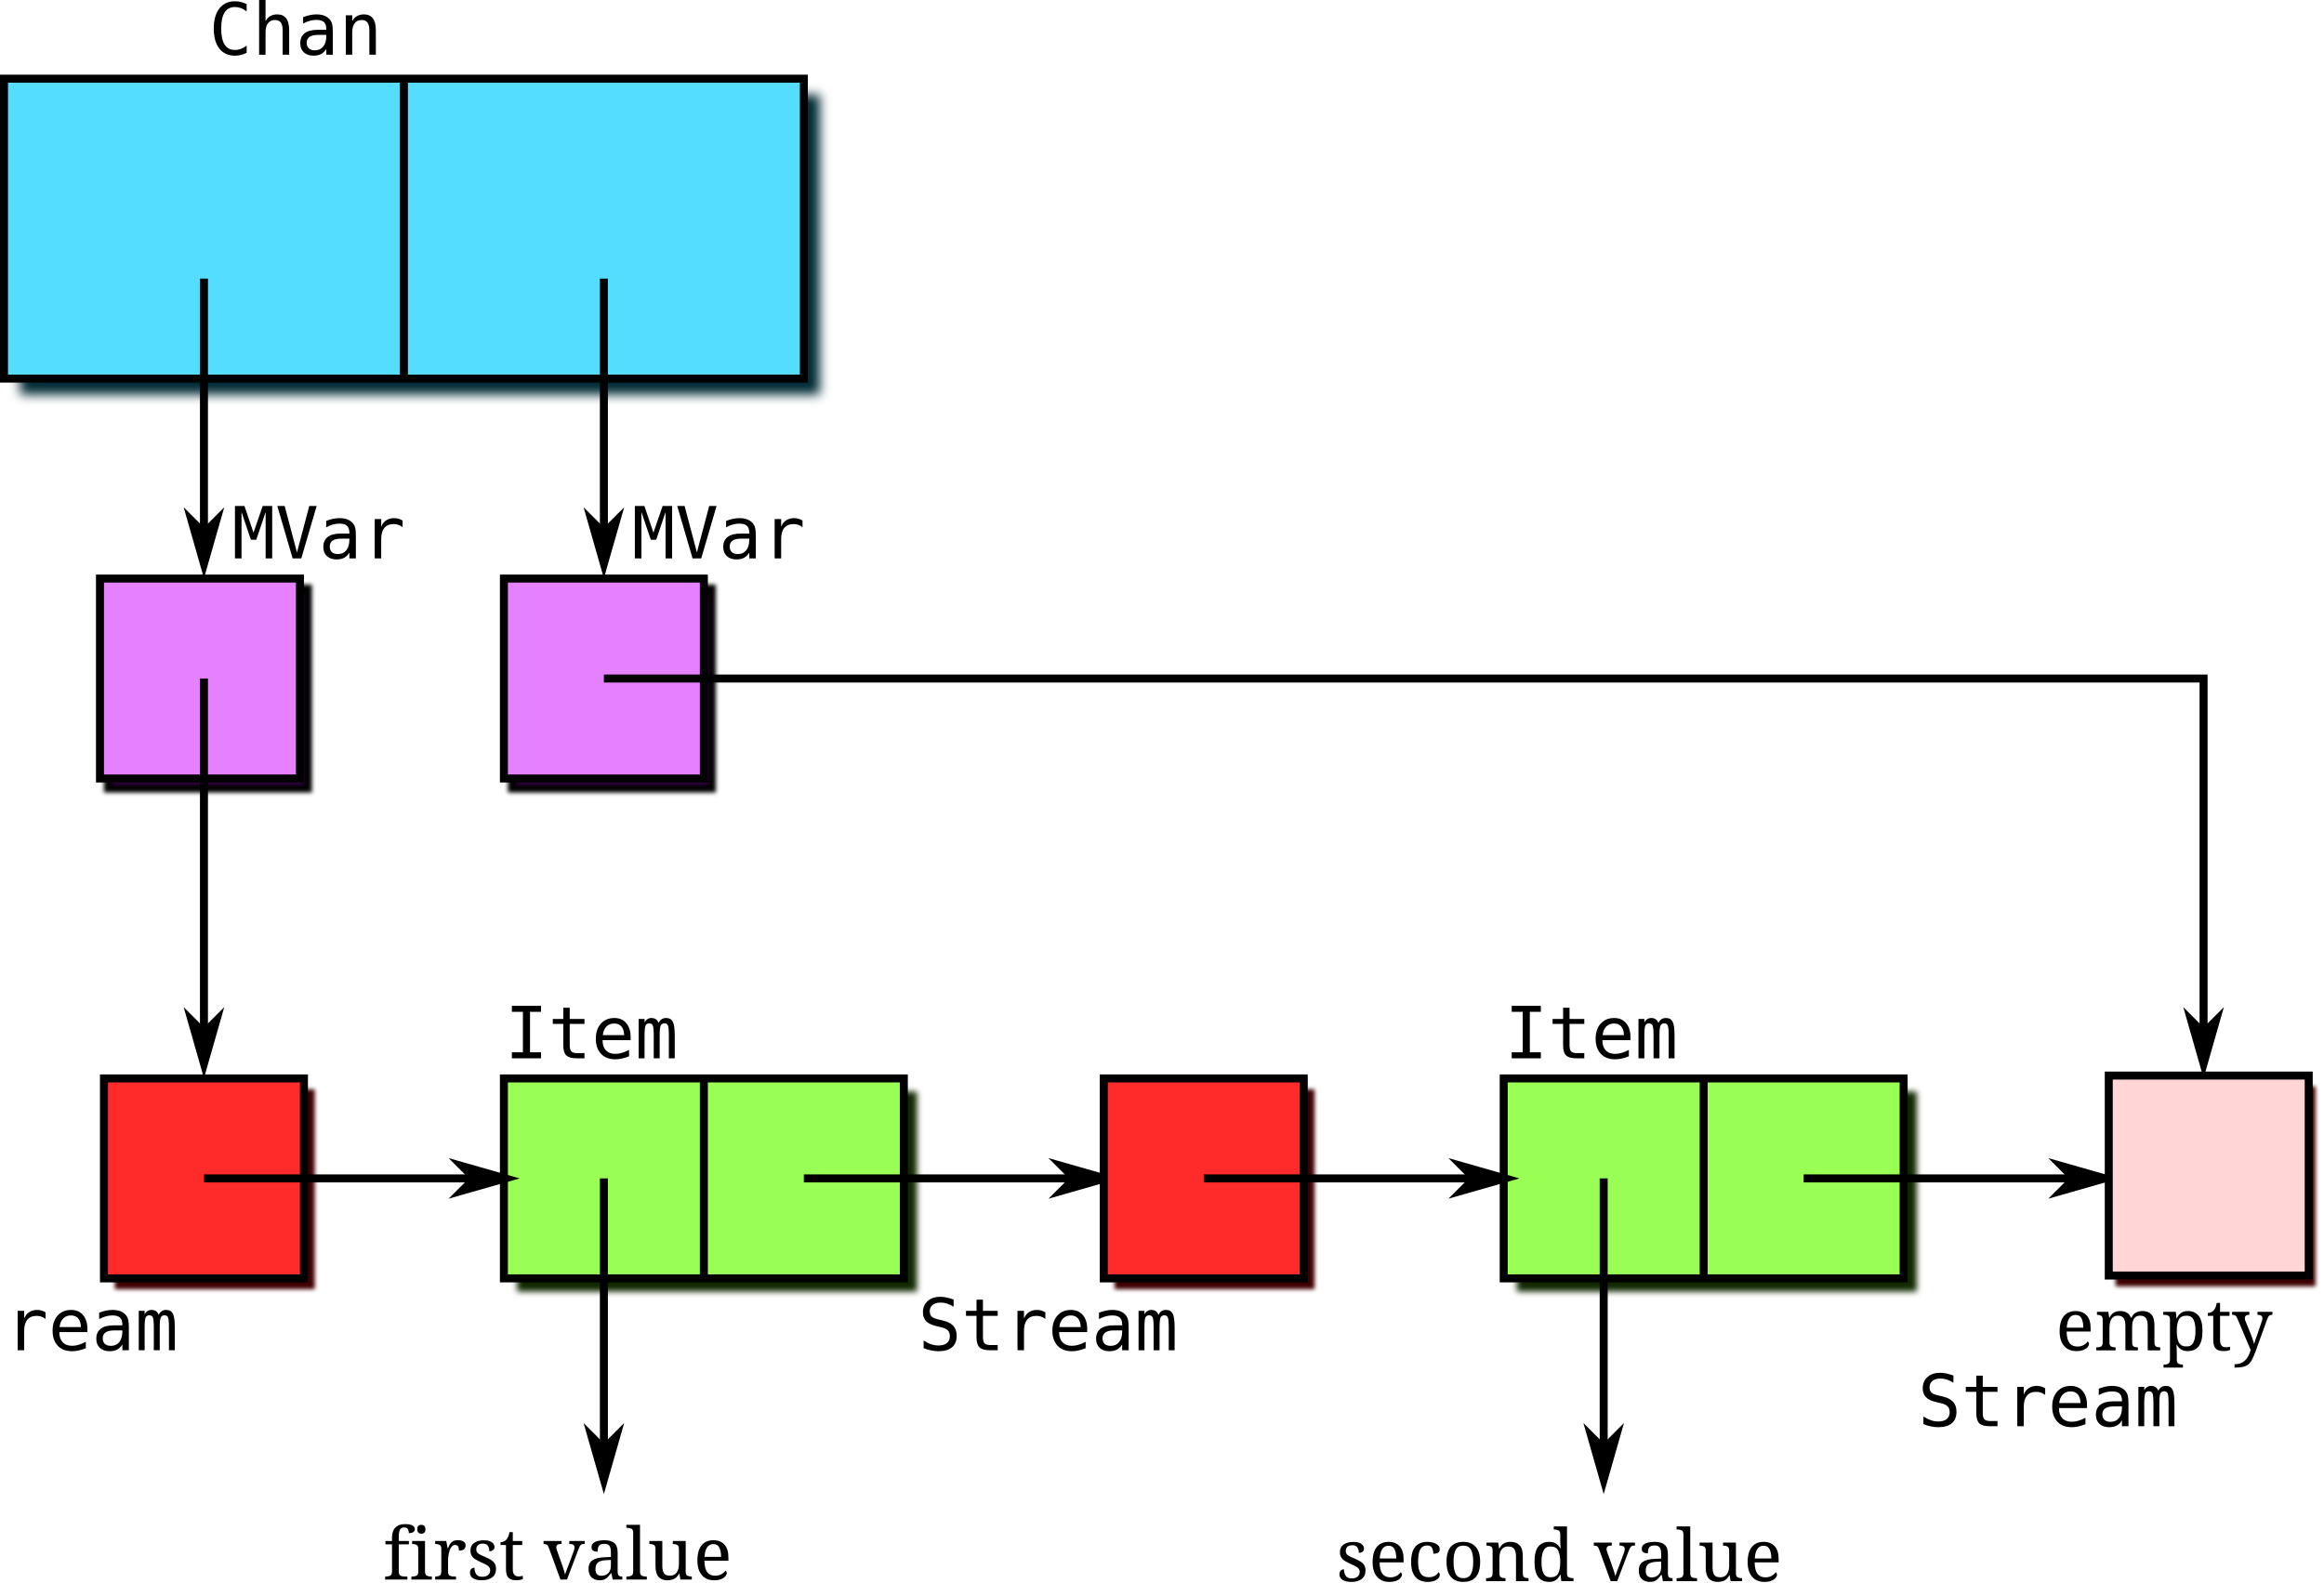
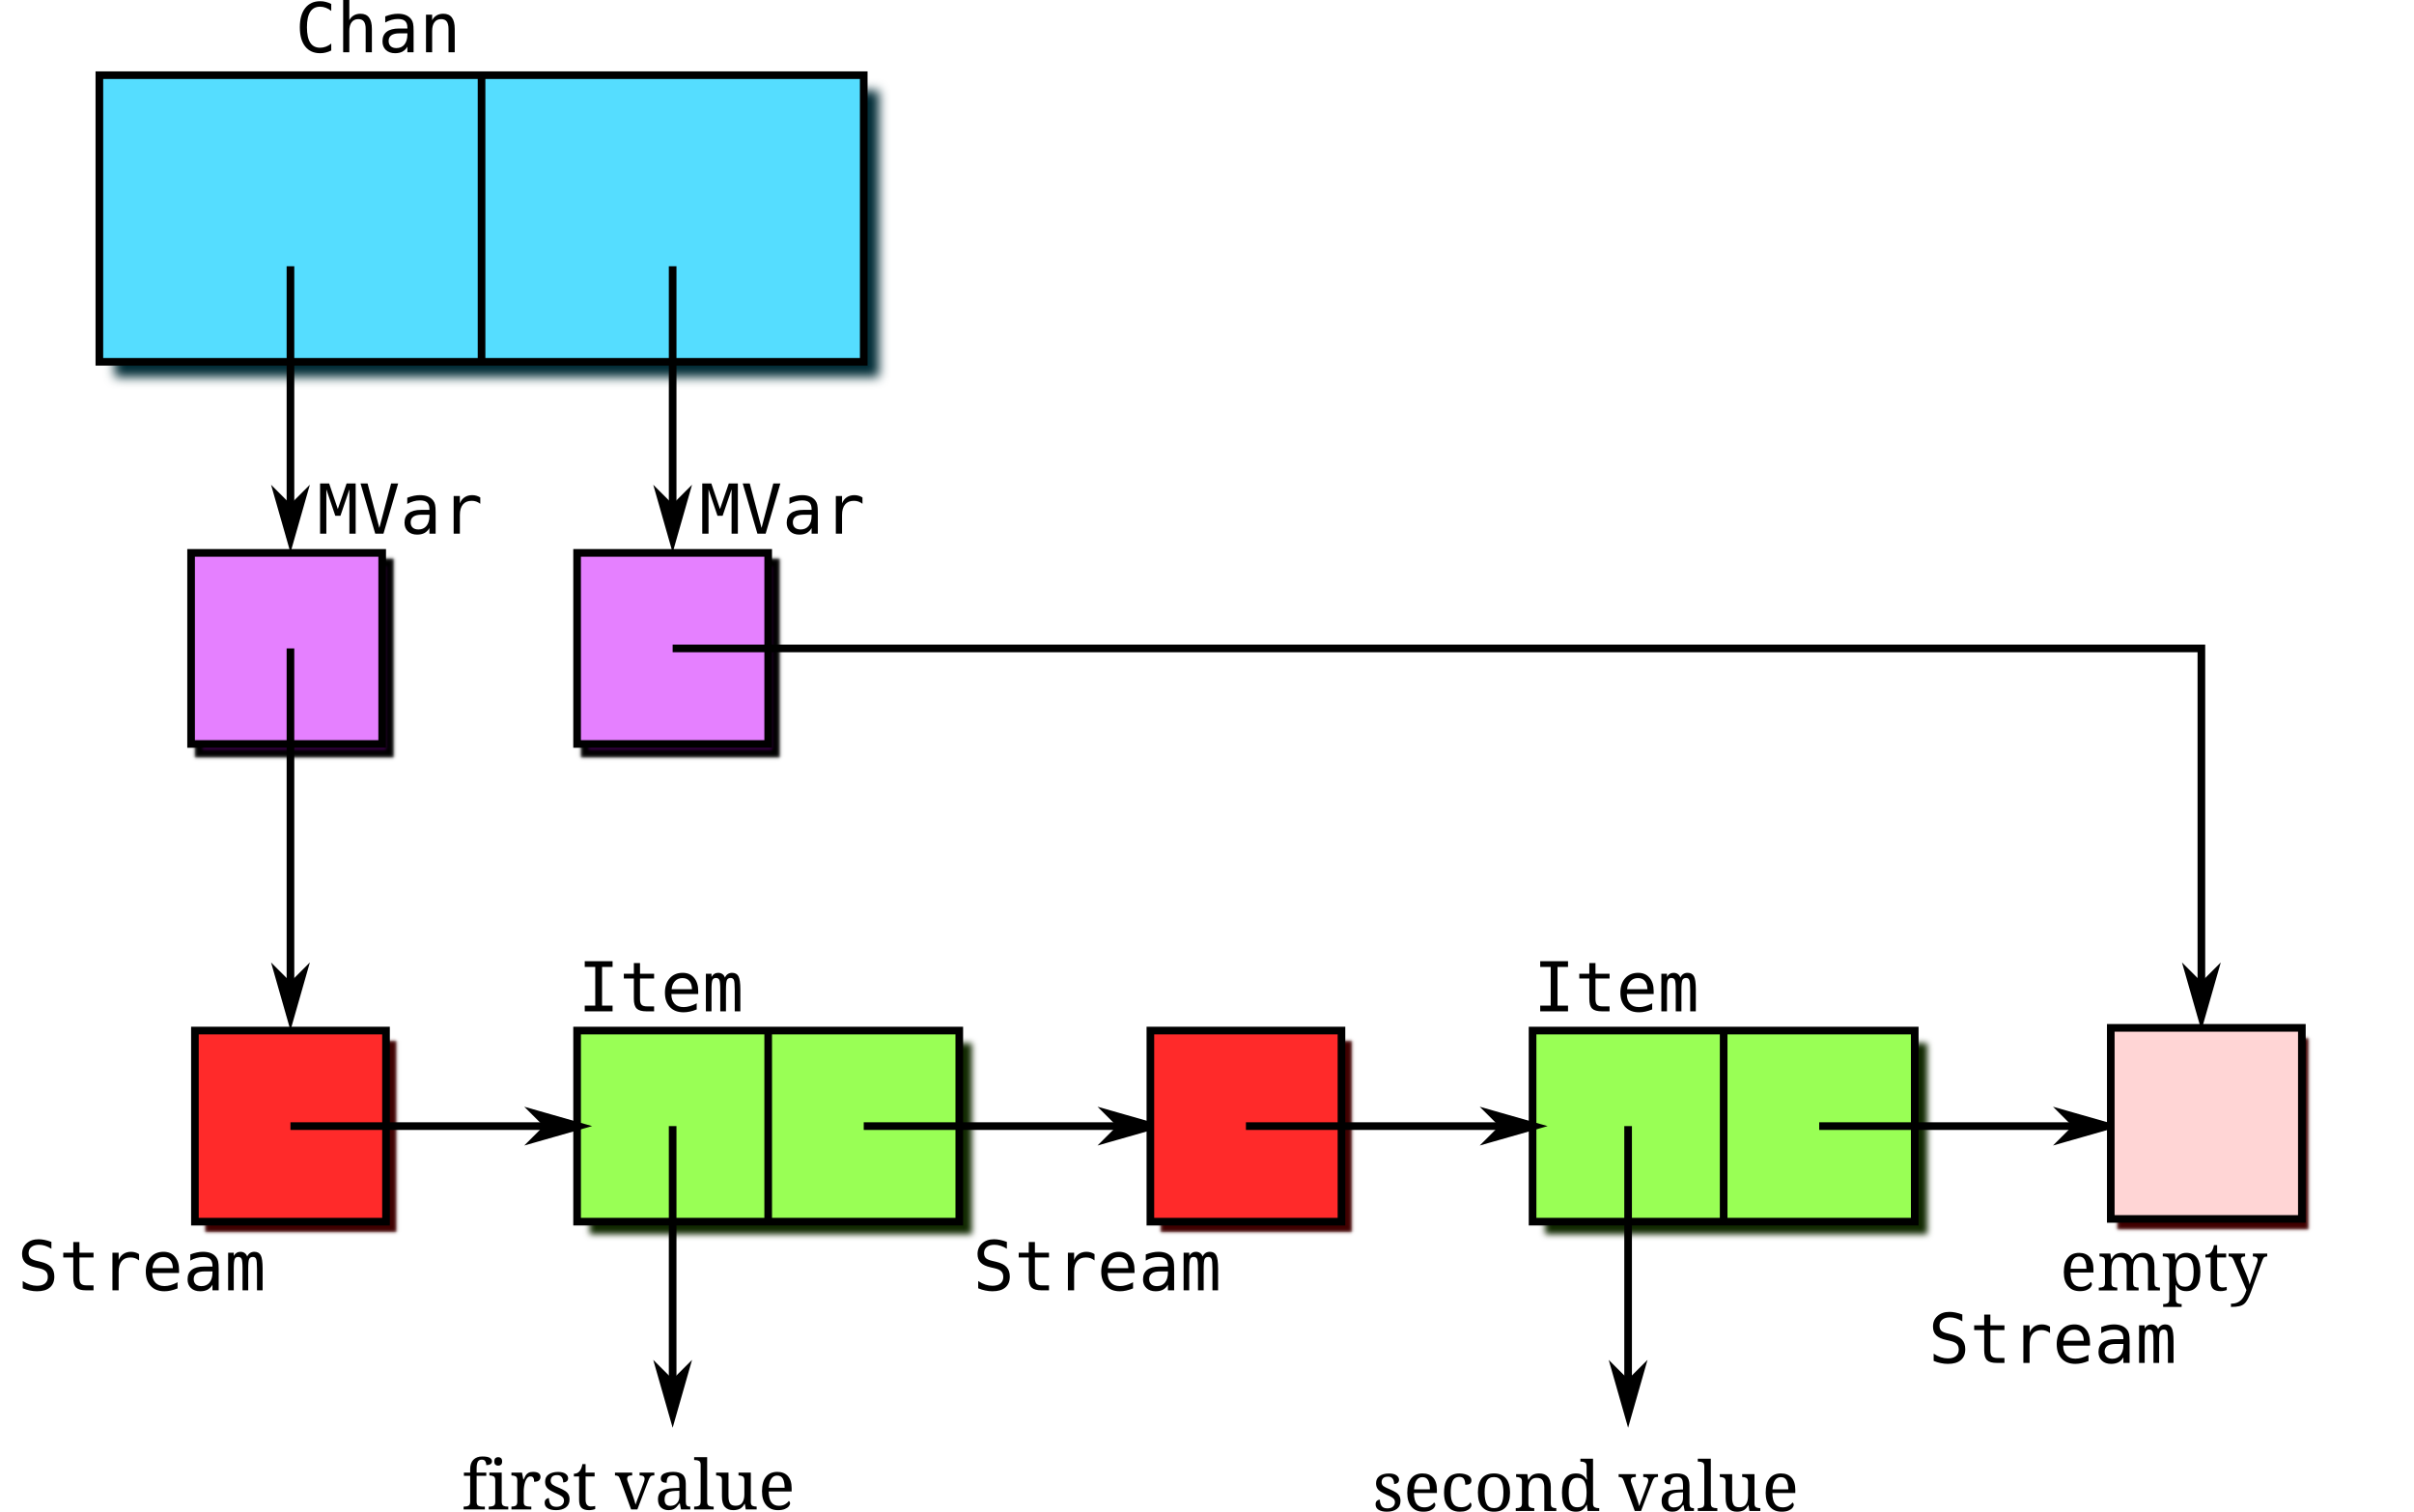
- <svg xmlns="http://www.w3.org/2000/svg" xmlns:xlink="http://www.w3.org/1999/xlink" width="581.112" height="395.645" preserveAspectRatio="xMinYMin meet" viewBox="0 0 581.112 395.645" id="svg2" version="1.1">
+ <svg xmlns="http://www.w3.org/2000/svg" xmlns:xlink="http://www.w3.org/1999/xlink" width="631.632" height="395.645" preserveAspectRatio="xMinYMin meet" viewBox="0 0 631.632 395.645" id="svg2" version="1.1">
  <defs id="defs4">
    <marker orient="auto" refY="0" refX="0" id="Arrow1Mend" style="overflow:visible">
      <path id="path3821" d="M 0,0 5,-5 -12.5,0 5,5 0,0 z" style="fill-rule:evenodd;stroke:#000000;stroke-width:1pt;marker-start:none" transform="matrix(-0.4,0,0,-0.4,-4,0)" />
    </marker>
    <filter id="filter3768" color-interpolation-filters="sRGB">
      <feGaussianBlur stdDeviation="1.375" id="feGaussianBlur3770" />
    </filter>
    <filter id="filter3774" color-interpolation-filters="sRGB">
      <feGaussianBlur stdDeviation="0.5" id="feGaussianBlur3776" />
    </filter>
    <filter id="filter3790" color-interpolation-filters="sRGB">
      <feGaussianBlur stdDeviation="0.75" id="feGaussianBlur3792" />
    </filter>
    <filter id="filter3847" color-interpolation-filters="sRGB">
      <feGaussianBlur stdDeviation="0.5" id="feGaussianBlur3849" />
    </filter>
  </defs>
-   <g id="layer1" transform="translate(1,-170.3242)">
+   <g id="layer1" transform="translate(26,-170.3242)">
    <g id="g3861" transform="translate(-101,0)">
      <rect style="color:#000000;fill:#3e004d;fill-opacity:1;fill-rule:nonzero;stroke:#000000;stroke-width:2;stroke-linecap:round;stroke-miterlimit:4;stroke-opacity:1;stroke-dasharray:none;stroke-dashoffset:0;marker:none;visibility:visible;display:inline;overflow:visible;filter:url(#filter3847);enable-background:accumulate" id="rect3863" width="50" height="50" x="127" y="317.501" />
      <rect y="315" x="125" height="50" width="50" id="rect3865" style="color:#000000;fill:#e580ff;fill-opacity:1;fill-rule:nonzero;stroke:#000000;stroke-width:2;stroke-linecap:round;stroke-miterlimit:4;stroke-opacity:1;stroke-dasharray:none;stroke-dashoffset:0;marker:none;visibility:visible;display:inline;overflow:visible;enable-background:accumulate" />
    </g>
    <rect ry="0" y="194" x="4" height="75" width="200" id="rect3766" style="color:#000000;fill:#002b35;fill-opacity:1;fill-rule:nonzero;stroke:none;stroke-width:2;marker:none;visibility:visible;display:inline;overflow:visible;filter:url(#filter3768);enable-background:accumulate" />
    <rect style="color:#000000;fill:#55ddff;fill-opacity:1;fill-rule:nonzero;stroke:#000000;stroke-width:2;stroke-linecap:round;stroke-miterlimit:4;stroke-opacity:1;stroke-dasharray:none;stroke-dashoffset:0;marker:none;visibility:visible;display:inline;overflow:visible;enable-background:accumulate" id="rect2988" width="200" height="75" x="0" y="25" ry="0" transform="translate(0,165)" />
    <path style="fill:none;stroke:#000000;stroke-width:2;stroke-linecap:butt;stroke-linejoin:miter;stroke-miterlimit:4;stroke-opacity:1;stroke-dasharray:none" d="m 100,190 0,75" id="path3758" />
    <text xml:space="preserve" style="font-size:18px;font-style:normal;font-variant:normal;font-weight:normal;font-stretch:normal;text-align:center;line-height:125%;letter-spacing:0px;word-spacing:0px;text-anchor:middle;fill:#000000;fill-opacity:1;stroke:none;font-family:Monospace;-inkscape-font-specification:Monospace" x="100" y="184" id="text3760">
      <tspan id="tspan3762" x="100" y="184">Chan</tspan>
    </text>
    <g id="g3851">
      <rect y="317.501" x="127" height="50" width="50" id="rect3071" style="color:#000000;fill:#3e004d;fill-opacity:1;fill-rule:nonzero;stroke:#000000;stroke-width:2;stroke-linecap:round;stroke-miterlimit:4;stroke-opacity:1;stroke-dasharray:none;stroke-dashoffset:0;marker:none;visibility:visible;display:inline;overflow:visible;filter:url(#filter3847);enable-background:accumulate" />
      <rect style="color:#000000;fill:#e580ff;fill-opacity:1;fill-rule:nonzero;stroke:#000000;stroke-width:2;stroke-linecap:round;stroke-miterlimit:4;stroke-opacity:1;stroke-dasharray:none;stroke-dashoffset:0;marker:none;visibility:visible;display:inline;overflow:visible;enable-background:accumulate" id="rect3040" width="50" height="50" x="125" y="315" />
    </g>
    <g id="g4255">
      <g id="g3794">
        <rect y="443.292" x="128.292" height="50" width="100" id="rect3788" style="color:#000000;fill:#102800;fill-opacity:1;fill-rule:nonzero;stroke:none;stroke-width:2;marker:none;visibility:visible;display:inline;overflow:visible;filter:url(#filter3790);enable-background:accumulate" />
        <rect style="color:#000000;fill:#99ff55;fill-opacity:1;fill-rule:nonzero;stroke:#000000;stroke-width:2;marker:none;visibility:visible;display:inline;overflow:visible;enable-background:accumulate" id="rect3784" width="100" height="50" x="125" y="275" transform="translate(0,165)" />
        <path style="fill:none;stroke:#000000;stroke-width:2;stroke-linecap:butt;stroke-linejoin:miter;stroke-miterlimit:4;stroke-opacity:1;stroke-dasharray:none" d="m 175,275 0,50" id="path3786" transform="translate(0,165)" />
      </g>
      <g id="use3805" transform="translate(0,125)">
        <rect y="317.708" x="27.708" height="50" width="50" id="rect3044" style="color:#000000;fill:#3f0000;fill-opacity:1;fill-rule:nonzero;stroke:none;stroke-width:2;marker:none;visibility:visible;display:inline;overflow:visible;filter:url(#filter3774);enable-background:accumulate" />
        <rect style="color:#000000;fill:#ff2a2a;fill-opacity:1;fill-rule:nonzero;stroke:#000000;stroke-width:2;stroke-linecap:round;stroke-miterlimit:4;stroke-opacity:1;stroke-dasharray:none;stroke-dashoffset:0;marker:none;visibility:visible;display:inline;overflow:visible;enable-background:accumulate" id="rect3046" width="50" height="50" x="25" y="150" transform="translate(0,165)" />
      </g>
      <path transform="translate(0,165)" id="path3807" d="m 50,300 75,0" style="fill:none;stroke:#000000;stroke-width:2;stroke-linecap:butt;stroke-linejoin:miter;stroke-miterlimit:4;stroke-opacity:1;stroke-dasharray:none;marker-end:url(#Arrow1Mend)" />
      <path style="fill:none;stroke:#000000;stroke-width:2;stroke-linecap:butt;stroke-linejoin:miter;stroke-miterlimit:4;stroke-opacity:1;stroke-dasharray:none;marker-end:url(#Arrow1Mend)" d="m 150,300 0,75" id="path4268" transform="translate(0,165)" />
      <use height="600" width="800" transform="translate(150,0)" id="use4253" xlink:href="#path3807" y="0" x="0" />
    </g>
    <use x="0" y="0" xlink:href="#g4255" id="use4264" transform="translate(250,0)" width="800" height="600" />
    <g id="g4452" transform="translate(499.2919,124.2919)">
      <rect y="317.708" x="28.71" height="50" width="50" id="rect4454" style="color:#000000;fill:#3f0000;fill-opacity:1;fill-rule:nonzero;stroke:none;stroke-width:2;marker:none;visibility:visible;display:inline;overflow:visible;filter:url(#filter3774);enable-background:accumulate" />
      <rect style="color:#000000;fill:#ffd5d5;fill-opacity:1;fill-rule:nonzero;stroke:#000000;stroke-width:2;stroke-linecap:round;stroke-miterlimit:4;stroke-opacity:1;stroke-dasharray:none;stroke-dashoffset:0;marker:none;visibility:visible;display:inline;overflow:visible;enable-background:accumulate" id="rect4456" width="50" height="50" x="27" y="315" />
    </g>
    <path style="fill:none;stroke:#000000;stroke-width:2;stroke-linecap:butt;stroke-linejoin:miter;stroke-miterlimit:4;stroke-opacity:1;stroke-dasharray:none;marker-end:url(#Arrow1Mend)" d="m 50,75 0,71" id="path4458" transform="translate(0,165)" />
    <use x="0" y="0" xlink:href="#path4458" id="use4642" transform="translate(100,0)" width="800" height="600" />
    <path id="path4646" d="m 50,340 0,96" style="fill:none;stroke:#000000;stroke-width:2;stroke-linecap:butt;stroke-linejoin:miter;stroke-miterlimit:4;stroke-opacity:1;stroke-dasharray:none;marker-end:url(#Arrow1Mend)" />
    <path style="fill:none;stroke:#000000;stroke-width:2;stroke-linecap:butt;stroke-linejoin:miter;stroke-miterlimit:4;stroke-opacity:1;stroke-dasharray:none;marker-end:url(#Arrow1Mend)" d="m 150,175 400,0 0,96" id="path4650" transform="translate(0,165)" />
    <text xml:space="preserve" style="font-size:18px;font-style:normal;font-variant:normal;font-weight:normal;font-stretch:normal;text-align:center;line-height:125%;letter-spacing:0px;word-spacing:0px;text-anchor:middle;fill:#000000;fill-opacity:1;stroke:none;font-family:Monospace;-inkscape-font-specification:Monospace" x="174" y="434.969" id="text4834">
      <tspan id="tspan4836" x="174" y="434.969">Item</tspan>
    </text>
    <text xml:space="preserve" style="font-size:18px;font-style:normal;font-variant:normal;font-weight:normal;font-stretch:normal;text-align:center;line-height:125%;letter-spacing:0px;word-spacing:0px;text-anchor:middle;fill:#000000;fill-opacity:1;stroke:none;font-family:Serif;-inkscape-font-specification:Serif" x="551.82" y="508" id="text4844">
      <tspan x="551.82" y="508" id="tspan4848">empty</tspan>
    </text>
    <text xml:space="preserve" style="font-size:18px;font-style:normal;font-variant:normal;font-weight:normal;font-stretch:normal;text-align:center;line-height:125%;letter-spacing:0px;word-spacing:0px;text-anchor:middle;fill:#000000;fill-opacity:1;stroke:none;font-family:Serif;-inkscape-font-specification:Serif" x="150.122" y="400.309" id="text4852" transform="translate(0,165)">
      <tspan id="tspan4854" x="150.122" y="400.309">first value</tspan>
    </text>
    <text xml:space="preserve" style="font-size:18px;font-style:normal;font-variant:normal;font-weight:normal;font-stretch:normal;text-align:center;line-height:125%;letter-spacing:0px;word-spacing:0px;text-anchor:middle;fill:#000000;fill-opacity:1;stroke:none;font-family:Serif;-inkscape-font-specification:Serif" x="400.575" y="400.714" id="text4856" transform="translate(0,165)">
      <tspan id="tspan4858" x="400.575" y="400.714">second value</tspan>
    </text>
    <text id="text3028" y="434.969" x="424" style="font-size:18px;font-style:normal;font-variant:normal;font-weight:normal;font-stretch:normal;text-align:center;line-height:125%;letter-spacing:0px;word-spacing:0px;text-anchor:middle;fill:#000000;fill-opacity:1;stroke:none;font-family:Monospace;-inkscape-font-specification:Monospace" xml:space="preserve">
      <tspan y="434.969" x="424" id="tspan3030">Item</tspan>
    </text>
    <text id="text3032" y="309.969" x="157" style="font-size:18px;font-style:normal;font-variant:normal;font-weight:normal;font-stretch:normal;text-align:start;line-height:125%;letter-spacing:0px;word-spacing:0px;text-anchor:start;fill:#000000;fill-opacity:1;stroke:none;font-family:Monospace;-inkscape-font-specification:Monospace" xml:space="preserve">
      <tspan y="309.969" x="157" id="tspan3034">MVar</tspan>
      <tspan id="tspan3036" y="332.469" x="157" />
    </text>
    <text id="text3867" y="507.969" x="49" style="font-size:18px;font-style:normal;font-variant:normal;font-weight:normal;font-stretch:normal;text-align:center;line-height:125%;letter-spacing:0px;word-spacing:0px;text-anchor:middle;fill:#000000;fill-opacity:1;stroke:none;font-family:Monospace;-inkscape-font-specification:Monospace" xml:space="preserve">
      <tspan y="507.969" x="49" id="tspan3869">Stream</tspan>
      <tspan id="tspan3871" y="530.469" x="49" />
    </text>
    <text xml:space="preserve" style="font-size:18px;font-style:normal;font-variant:normal;font-weight:normal;font-stretch:normal;text-align:center;line-height:125%;letter-spacing:0px;word-spacing:0px;text-anchor:middle;fill:#000000;fill-opacity:1;stroke:none;font-family:Monospace;-inkscape-font-specification:Monospace" x="299" y="507.969" id="text3046">
      <tspan id="tspan3048" x="299" y="507.969">Stream</tspan>
      <tspan x="299" y="530.469" id="tspan3050" />
    </text>
    <text id="text3052" y="526.969" x="549" style="font-size:18px;font-style:normal;font-variant:normal;font-weight:normal;font-stretch:normal;text-align:center;line-height:125%;letter-spacing:0px;word-spacing:0px;text-anchor:middle;fill:#000000;fill-opacity:1;stroke:none;font-family:Monospace;-inkscape-font-specification:Monospace" xml:space="preserve">
      <tspan y="526.969" x="549" id="tspan3054">Stream</tspan>
      <tspan id="tspan3056" y="549.469" x="549" />
    </text>
    <text xml:space="preserve" style="font-size:18px;font-style:normal;font-variant:normal;font-weight:normal;font-stretch:normal;text-align:start;line-height:125%;letter-spacing:0px;word-spacing:0px;text-anchor:start;fill:#000000;fill-opacity:1;stroke:none;font-family:Monospace;-inkscape-font-specification:Monospace" x="57" y="309.969" id="text3058">
      <tspan id="tspan3060" x="57" y="309.969">MVar</tspan>
      <tspan x="57" y="332.469" id="tspan3062" />
    </text>
  </g>
</svg>
